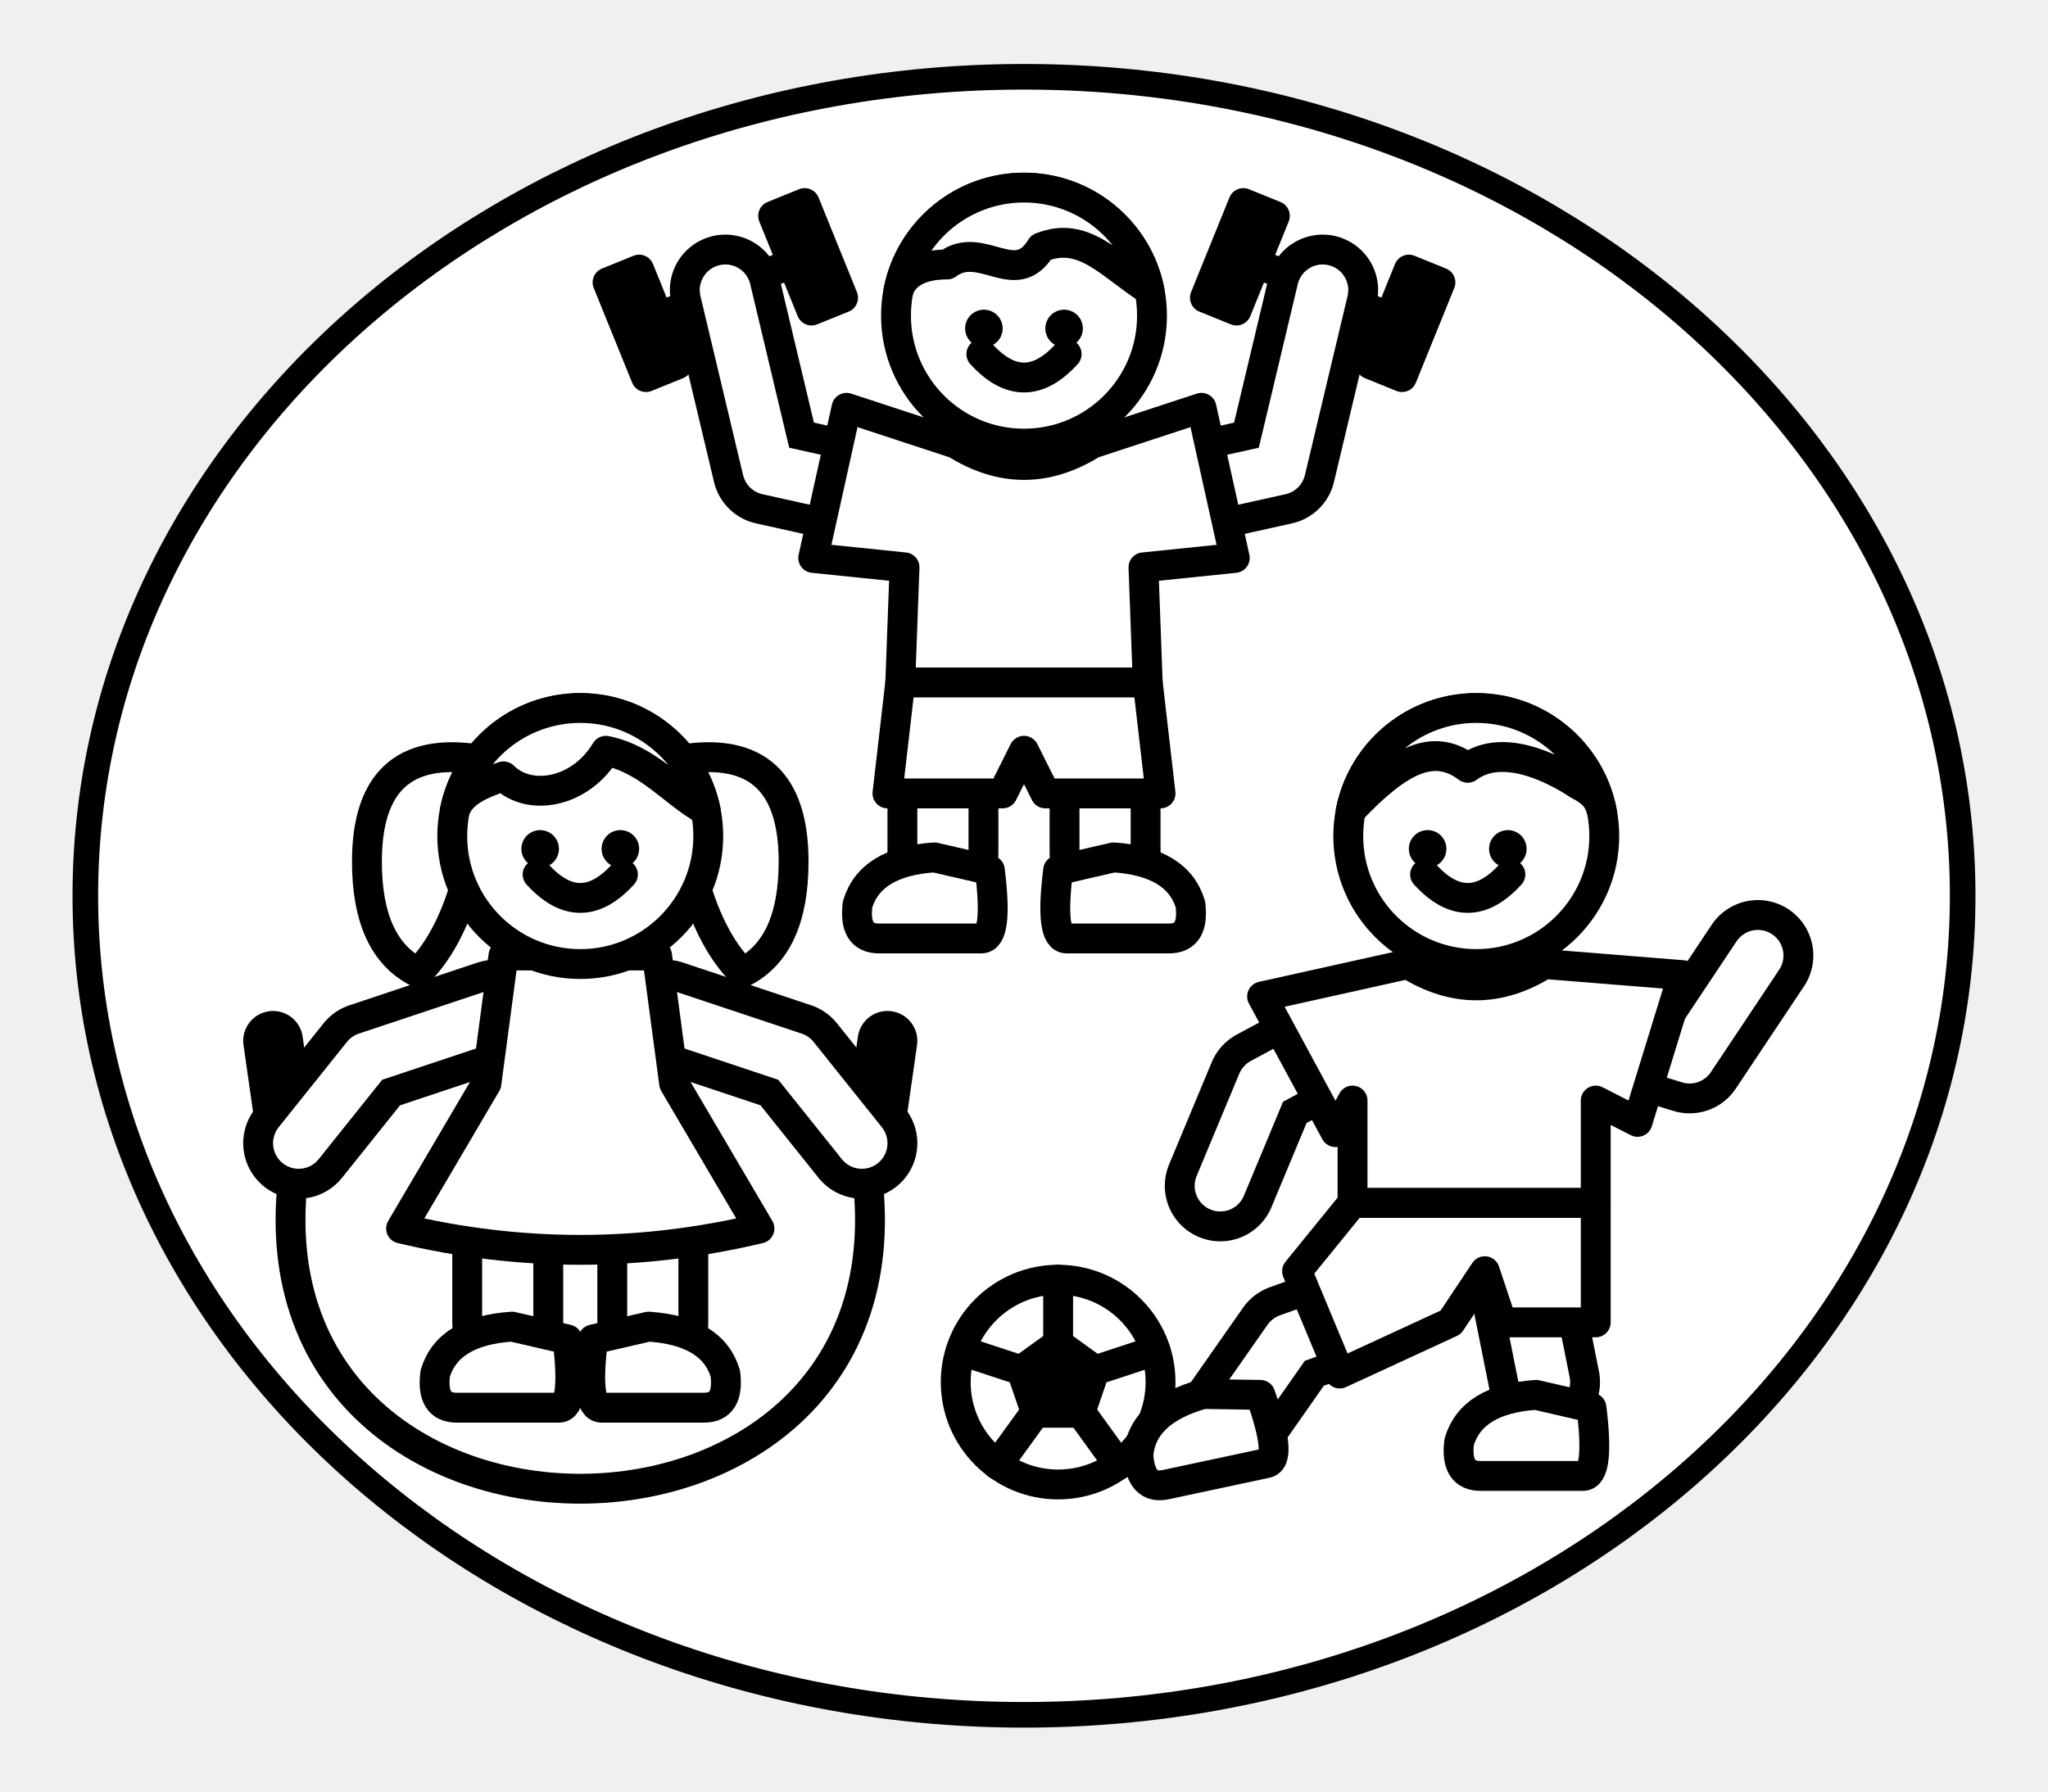
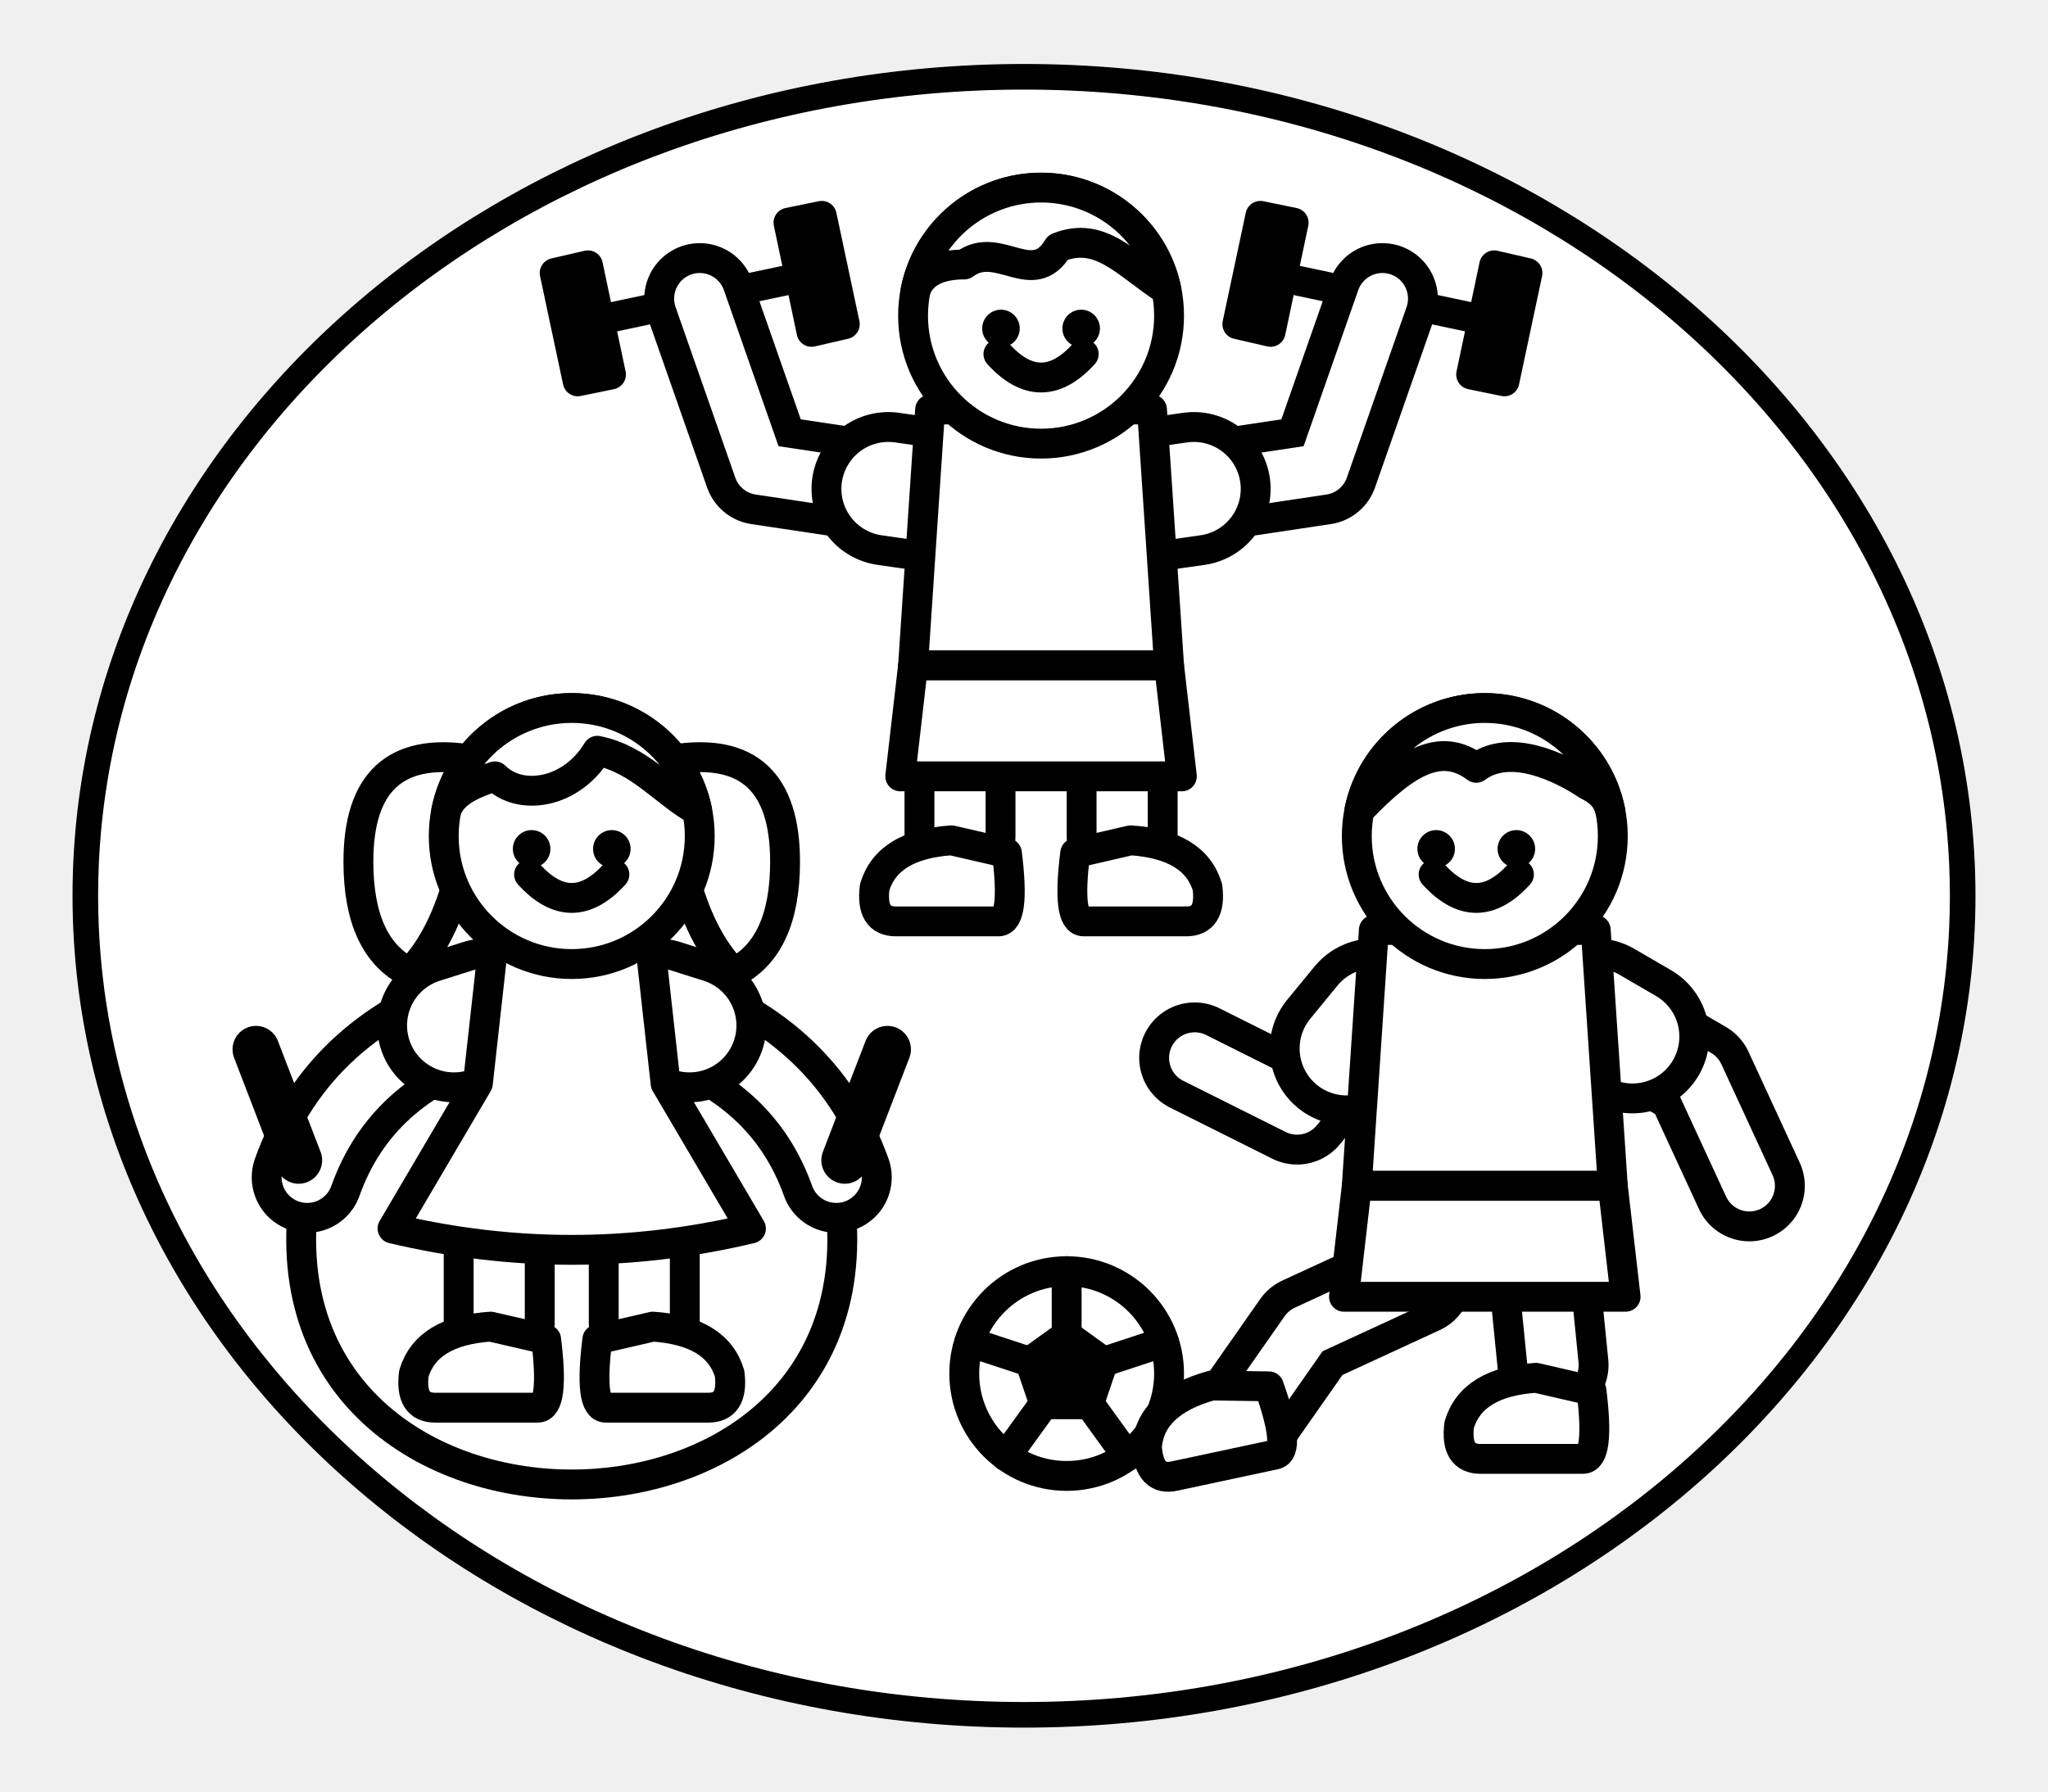
<svg xmlns="http://www.w3.org/2000/svg" viewBox="0 0 240 210" fill="#fff" stroke="#000" stroke-width="3.5" stroke-linecap="round" stroke-linejoin="round">
  <ellipse cx="120" cy="105" rx="110" ry="96" stroke-width="3" />
-   <path d="M75.3,37.9 L94.7,30.1" fill="none" />
-   <path d="M71.2,33.1 L74.9,31.6 L79.4,42.7 L75.7,44.2 Z" fill="#000" />
-   <path d="M90.6,25.3 L94.3,23.8 L98.8,34.9 L95.1,36.4 Z" fill="#000" />
-   <path d="M145.3,30.1 L164.7,37.9" fill="none" />
-   <path d="M145.7,23.8 L149.4,25.3 L144.9,36.4 L141.2,34.9 Z" fill="#000" />
-   <path d="M165.1,31.6 L168.8,33.1 L164.3,44.2 L160.6,42.7 Z" fill="#000" />
-   <path d="M108,59 L90,55 L85,34" fill="none" stroke-width="13" />
-   <path d="M108,59 L90,55 L85,34" fill="none" stroke="#fff" stroke-width="6" />
-   <path d="M132,59 L150,55 L155,34" fill="none" stroke-width="13" />
-   <path d="M132,59 L150,55 L155,34" fill="none" stroke="#fff" stroke-width="6" />
-   <path d="M110.5,91 L110.5,100" fill="none" stroke-width="13" />
-   <path d="M110.5,91 L110.5,100" fill="none" stroke="#fff" stroke-width="6" />
-   <path d="M129.5,91 L129.5,100" fill="none" stroke-width="13" />
-   <path d="M129.5,91 L129.5,100" fill="none" stroke="#fff" stroke-width="6" />
-   <path d="M112,52 L99.2,47.8 L95.3,65.4 L106,66.5 L105.5,80 L134.5,80 L134,66.5 L144.7,65.4 L140.8,47.8 L128,52 Q120,57 112,52 Z" />
-   <path d="M105.5,80 L134.5,80 L136,93 L122.5,93 L120,88 L117.5,93 L104,93 Z" />
-   <path d="M116,102 L109.5,100.5 Q102,101 100.5,106 Q100,110 103,110 L115,110 Q117,110 116,102 Z" />
-   <path d="M124,102 L130.5,100.5 Q138,101 139.5,106 Q140,110 137,110 L125,110 Q123,110 124,102 Z" />
-   <circle cx="120" cy="37" r="15" />
-   <path d="M105.3,34 A15,15 0 0 1 134.7,34 C130,31 127,27 122,29 C119,34 115,28 111,31 C108,31 106,32 105.3,34 Z" />
-   <circle cx="115.3" cy="38.5" r="2.2" fill="#000" stroke="none" />
-   <circle cx="124.7" cy="38.5" r="2.2" fill="#000" stroke="none" />
-   <path d="M115,41.5 Q120,47 125,41.5" fill="none" />
-   <path d="M35,134 C24,188 112,188 101,134" fill="none" />
-   <path d="M34,136 L32,122" fill="none" stroke-width="7" />
-   <path d="M102,136 L104,122" fill="none" stroke-width="7" />
-   <path d="M58,119 L43,124 L35,134" fill="none" stroke-width="13" />
-   <path d="M58,119 L43,124 L35,134" fill="none" stroke="#fff" stroke-width="6" />
-   <path d="M78,119 L93,124 L101,134" fill="none" stroke-width="13" />
-   <path d="M78,119 L93,124 L101,134" fill="none" stroke="#fff" stroke-width="6" />
-   <path d="M59.5,145 L59.5,155" fill="none" stroke-width="13" />
-   <path d="M59.5,145 L59.5,155" fill="none" stroke="#fff" stroke-width="6" />
-   <path d="M76.5,145 L76.5,155" fill="none" stroke-width="13" />
-   <path d="M76.5,145 L76.5,155" fill="none" stroke="#fff" stroke-width="6" />
-   <path d="M56,89 Q43,87 43,101 Q43,111 49,114 Q53,110 55,102 Z" />
-   <path d="M80,89 Q93,87 93,101 Q93,111 87,114 Q83,110 81,102 Z" />
-   <path d="M59,112 L77,112 L79,127 L89,144 Q68,149 47,144 L57,127 Z" />
-   <path d="M66.5,157 L60,155.5 Q52.5,156 51,161 Q50.5,165 53.5,165 L65.5,165 Q67.5,165 66.5,157 Z" />
-   <path d="M69.5,157 L76,155.5 Q83.5,156 85,161 Q85.5,165 82.5,165 L70.5,165 Q68.5,165 69.5,157 Z" />
-   <circle cx="68" cy="98" r="15" />
-   <path d="M53.3,95 A15,15 0 0 1 82.7,95 C79,93 76,89 71,88 C68,93 62,94 59,91 C56,92 54,93 53.3,95 Z" />
-   <circle cx="63.3" cy="99.5" r="2.2" fill="#000" stroke="none" />
-   <circle cx="72.7" cy="99.5" r="2.2" fill="#000" stroke="none" />
-   <path d="M63,102.5 Q68,108 73,102.5" fill="none" />
-   <circle cx="124" cy="162" r="12" />
-   <path d="M124,158 L124,150" fill="none" />
-   <path d="M127.8,160.8 L135.4,158.3" fill="none" />
-   <path d="M126.4,165.2 L131.1,171.7" fill="none" />
-   <path d="M121.6,165.2 L116.9,171.7" fill="none" />
-   <path d="M120.2,160.8 L112.6,158.3" fill="none" />
-   <path d="M124,157.5 L128.3,160.6 L126.6,165.6 L121.4,165.6 L119.7,160.6 Z" fill="#000" />
-   <path d="M161,120 L148,127 L143,139" fill="none" stroke-width="13" />
-   <path d="M161,120 L148,127 L143,139" fill="none" stroke="#fff" stroke-width="6" />
-   <path d="M185,120 L198,124 L206,112" fill="none" stroke-width="13" />
-   <path d="M185,120 L198,124 L206,112" fill="none" stroke="#fff" stroke-width="6" />
-   <path d="M179,152 L181,162" fill="none" stroke-width="13" />
-   <path d="M179,152 L181,162" fill="none" stroke="#fff" stroke-width="6" />
-   <path d="M165,152 L151,157 L144,167" fill="none" stroke-width="13" />
-   <path d="M165,152 L151,157 L144,167" fill="none" stroke="#fff" stroke-width="6" />
-   <path d="M181,113 L197.2,114.3 L191.9,131.5 L187,129 L187,141 L158.5,141 L158.5,129 L156.5,132.7 L147.9,116.8 L165,113 Q173,118 181,113 Z" />
-   <path d="M187,141 L158.5,141 L152,149 L157,161 L170,155 L174,149 L176,155 L187,155 Z" />
-   <path d="M186.5,165 L180,163.5 Q172.5,164 171,169 Q170.5,173 173.5,173 L185.5,173 Q187.5,173 186.5,165 Z" />
-   <path d="M147.7,163.5 L141,163.4 Q133.8,165.4 133.4,170.6 Q133.7,174.7 136.7,174 L148.4,171.5 Q150.4,171.1 147.7,163.5 Z" />
-   <circle cx="173" cy="98" r="15" />
-   <path d="M187.7,95 A15,15 0 0 0 158.3,95 C164,89 168,87 172,90 C176,87 182,90 185,92 C187,93 187.4,94 187.7,95 Z" />
-   <circle cx="167.3" cy="99.5" r="2.2" fill="#000" stroke="none" />
-   <circle cx="176.7" cy="99.5" r="2.2" fill="#000" stroke="none" />
-   <path d="M167,102.5 Q172,108 177,102.5" fill="none" />
+   <path d="M68.3,37.9 L95.7,32.1" fill="none" />
+   <path d="M65,32 L68.9,31.1 L71.6,43.9 L67.7,44.7 Z" fill="#000" />
+   <path d="M92.4,26.1 L96.3,25.3 L99,38 L95.1,38.9 Z" fill="#000" />
+   <path d="M148.3,32.1 L175.7,37.9" fill="none" />
+   <path d="M147.7,25.3 L151.6,26.1 L148.9,38.9 L145,38 Z" fill="#000" />
+   <path d="M175.1,31.1 L179,32 L176.3,44.7 L172.4,43.9 Z" fill="#000" />
+   <path d="M109,58 L89,55 L82,35" fill="none" stroke-width="13" />
+   <path d="M109,58 L89,55 L82,35" fill="none" stroke="#fff" stroke-width="6" />
+   <path d="M135,58 L155,55 L162,35" fill="none" stroke-width="13" />
+   <path d="M135,58 L155,55 L162,35" fill="none" stroke="#fff" stroke-width="6" />
+   <path d="M112.5,89 L112.5,98" fill="none" stroke-width="13" />
+   <path d="M112.5,89 L112.5,98" fill="none" stroke="#fff" stroke-width="6" />
+   <path d="M131.5,89 L131.5,98" fill="none" stroke-width="13" />
+   <path d="M131.5,89 L131.5,98" fill="none" stroke="#fff" stroke-width="6" />
+   <path d="M109,58 L104.1,57.3" fill="none" stroke-width="18" />
+   <path d="M109,58 L104.1,57.3" fill="none" stroke="#fff" stroke-width="11" />
+   <path d="M135,58 L139.9,57.3" fill="none" stroke-width="18" />
+   <path d="M135,58 L139.9,57.3" fill="none" stroke="#fff" stroke-width="11" />
+   <path d="M109,48 L135,48 L137,78 L107,78 Z" />
+   <path d="M107,78 L137,78 L138.5,91 L105.5,91 Z" />
+   <path d="M118,100 L111.5,98.5 Q104,99 102.5,104 Q102,108 105,108 L117,108 Q119,108 118,100 Z" />
+   <path d="M126,100 L132.5,98.5 Q140,99 141.5,104 Q142,108 139,108 L127,108 Q125,108 126,100 Z" />
+   <circle cx="122" cy="37" r="15" />
+   <path d="M107.3,34 A15,15 0 0 1 136.7,34 C132,31 129,27 124,29 C121,34 117,28 113,31 C110,31 108,32 107.3,34 Z" />
+   <circle cx="117.3" cy="38.5" r="2.2" fill="#000" stroke="none" />
+   <circle cx="126.7" cy="38.5" r="2.2" fill="#000" stroke="none" />
+   <path d="M117,41.5 Q122,47 127,41.5" fill="none" />
+   <path d="M36,138 C27,186 107,186 98,138" fill="none" />
+   <path d="M57,119 Q41,124 36,138" fill="none" stroke-width="13" />
+   <path d="M57,119 Q41,124 36,138" fill="none" stroke="#fff" stroke-width="6" />
+   <path d="M77,119 Q93,124 98,138" fill="none" stroke-width="13" />
+   <path d="M77,119 Q93,124 98,138" fill="none" stroke="#fff" stroke-width="6" />
+   <path d="M35,136 L30,123" fill="none" stroke-width="5.5" />
+   <path d="M99,136 L104,123" fill="none" stroke-width="5.5" />
+   <path d="M58.5,145 L58.5,155" fill="none" stroke-width="13" />
+   <path d="M58.5,145 L58.5,155" fill="none" stroke="#fff" stroke-width="6" />
+   <path d="M75.5,145 L75.5,155" fill="none" stroke-width="13" />
+   <path d="M75.5,145 L75.5,155" fill="none" stroke="#fff" stroke-width="6" />
+   <path d="M55,89 Q42,87 42,101 Q42,111 48,114 Q52,110 54,102 Z" />
+   <path d="M79,89 Q92,87 92,101 Q92,111 86,114 Q82,110 80,102 Z" />
+   <path d="M57,119 L53.2,120.2" fill="none" stroke-width="18" />
+   <path d="M57,119 L53.2,120.2" fill="none" stroke="#fff" stroke-width="11" />
+   <path d="M77,119 L80.8,120.2" fill="none" stroke-width="18" />
+   <path d="M77,119 L80.8,120.2" fill="none" stroke="#fff" stroke-width="11" />
+   <path d="M58,109 L76,109 L78,127 L88,144 Q67,149 46,144 L56,127 Z" />
+   <path d="M64,157 L57.5,155.5 Q50,156 48.5,161 Q48,165 51,165 L63,165 Q65,165 64,157 Z" />
+   <path d="M70,157 L76.5,155.5 Q84,156 85.5,161 Q86,165 83,165 L71,165 Q69,165 70,157 Z" />
+   <circle cx="67" cy="98" r="15" />
+   <path d="M52.3,95 A15,15 0 0 1 81.7,95 C78,93 75,89 70,88 C67,93 61,94 58,91 C55,92 53,93 52.3,95 Z" />
+   <circle cx="62.3" cy="99.5" r="2.2" fill="#000" stroke="none" />
+   <circle cx="71.7" cy="99.5" r="2.2" fill="#000" stroke="none" />
+   <path d="M62,102.5 Q67,108 72,102.5" fill="none" />
+   <circle cx="125" cy="161" r="12" />
+   <path d="M125,157 L125,149" fill="none" />
+   <path d="M128.8,159.8 L136.4,157.3" fill="none" />
+   <path d="M127.4,164.2 L132.1,170.7" fill="none" />
+   <path d="M122.6,164.2 L117.9,170.7" fill="none" />
+   <path d="M121.2,159.8 L113.6,157.3" fill="none" />
+   <path d="M125,156.5 L129.3,159.6 L127.6,164.6 L122.4,164.6 L120.7,159.6 Z" fill="#000" />
+   <path d="M161,119 L152,130 L140,124" fill="none" stroke-width="13" />
+   <path d="M161,119 L152,130 L140,124" fill="none" stroke="#fff" stroke-width="6" />
+   <path d="M187,119 L199,126 L205,139" fill="none" stroke-width="13" />
+   <path d="M187,119 L199,126 L205,139" fill="none" stroke="#fff" stroke-width="6" />
+   <path d="M181,150 L182,160" fill="none" stroke-width="13" />
+   <path d="M181,150 L182,160" fill="none" stroke="#fff" stroke-width="6" />
+   <path d="M166,150 L153,156 L146,166" fill="none" stroke-width="13" />
+   <path d="M166,150 L153,156 L146,166" fill="none" stroke="#fff" stroke-width="6" />
+   <path d="M161,119 L157.8,122.9" fill="none" stroke-width="18" />
+   <path d="M161,119 L157.8,122.9" fill="none" stroke="#fff" stroke-width="11" />
+   <path d="M187,119 L191.3,121.5" fill="none" stroke-width="18" />
+   <path d="M187,119 L191.3,121.5" fill="none" stroke="#fff" stroke-width="11" />
+   <path d="M187,109 L161,109 L159,139 L189,139 Z" />
+   <path d="M189,139 L159,139 L157.5,152 L190.5,152 Z" />
+   <path d="M186.5,163 L180,161.5 Q172.5,162 171,167 Q170.5,171 173.5,171 L185.5,171 Q187.5,171 186.5,163 Z" />
+   <path d="M148.7,162.5 L142,162.4 Q134.8,164.4 134.4,169.6 Q134.7,173.7 137.7,173 L149.4,170.5 Q151.4,170.1 148.7,162.5 Z" />
+   <circle cx="174" cy="98" r="15" />
+   <path d="M188.7,95 A15,15 0 0 0 159.3,95 C165,89 169,87 173,90 C177,87 183,90 186,92 C188,93 188.4,94 188.7,95 Z" />
+   <circle cx="168.3" cy="99.5" r="2.2" fill="#000" stroke="none" />
+   <circle cx="177.7" cy="99.5" r="2.2" fill="#000" stroke="none" />
+   <path d="M168,102.5 Q173,108 178,102.5" fill="none" />
</svg>
